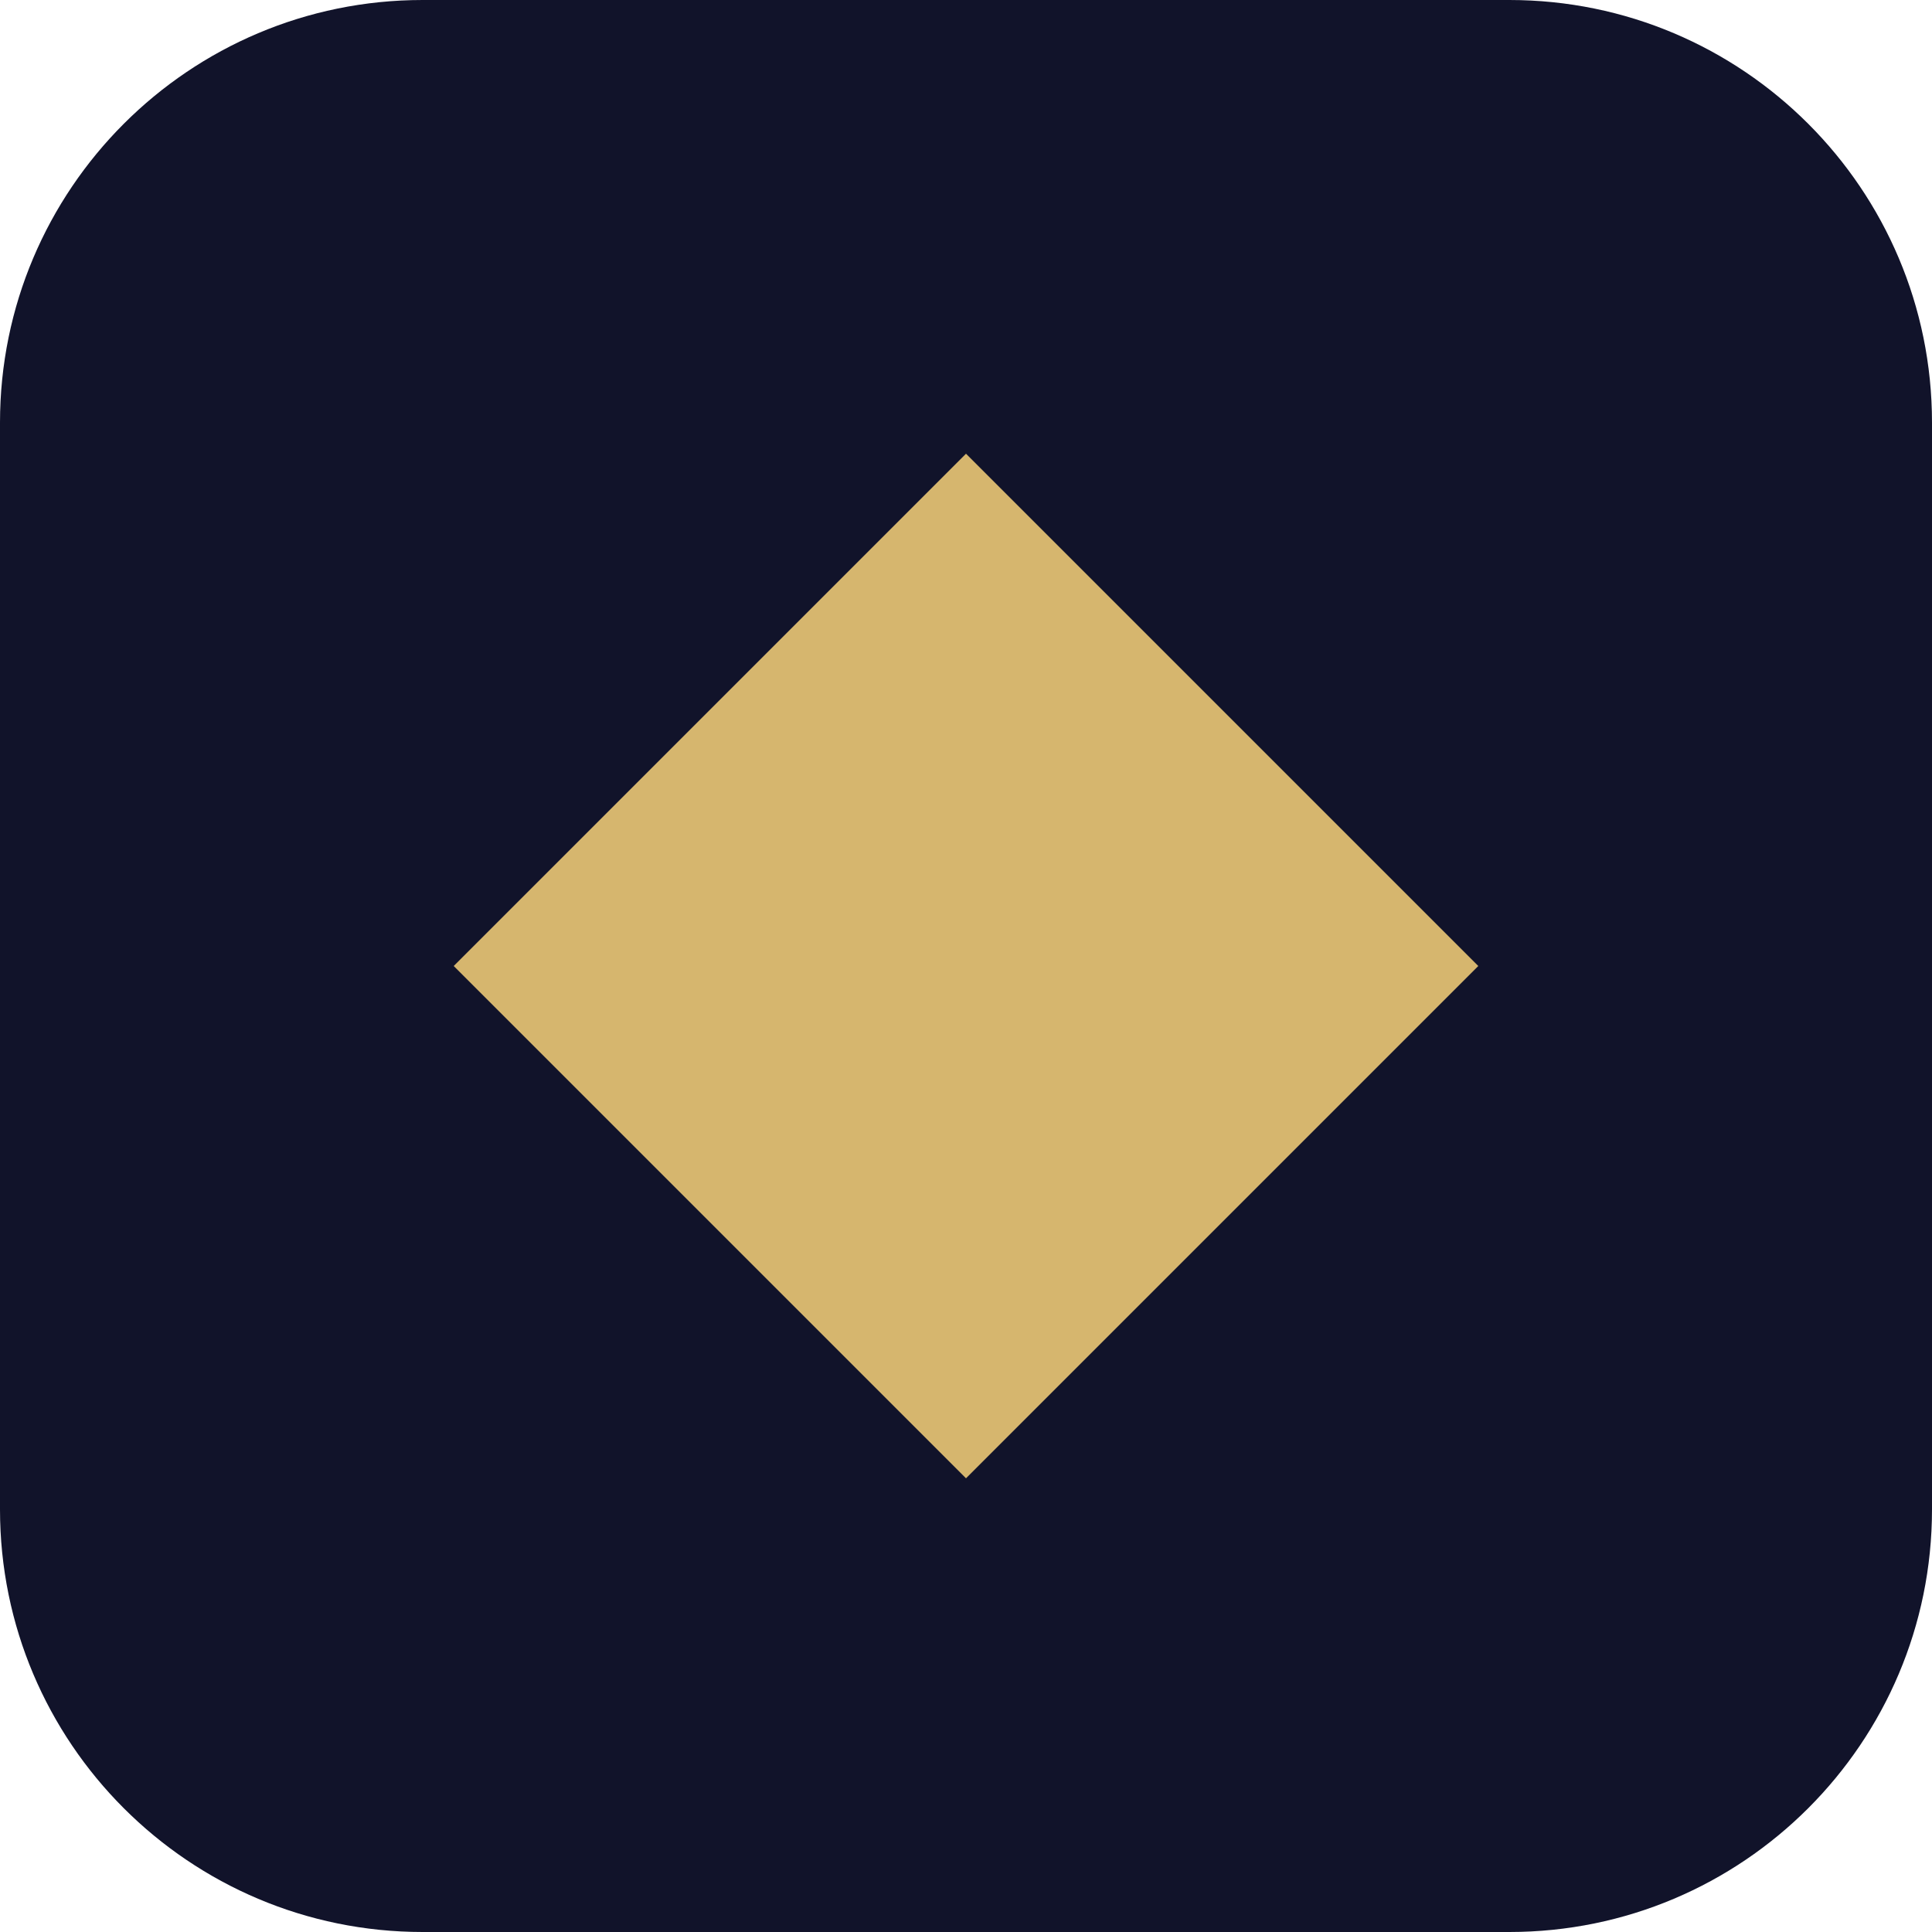
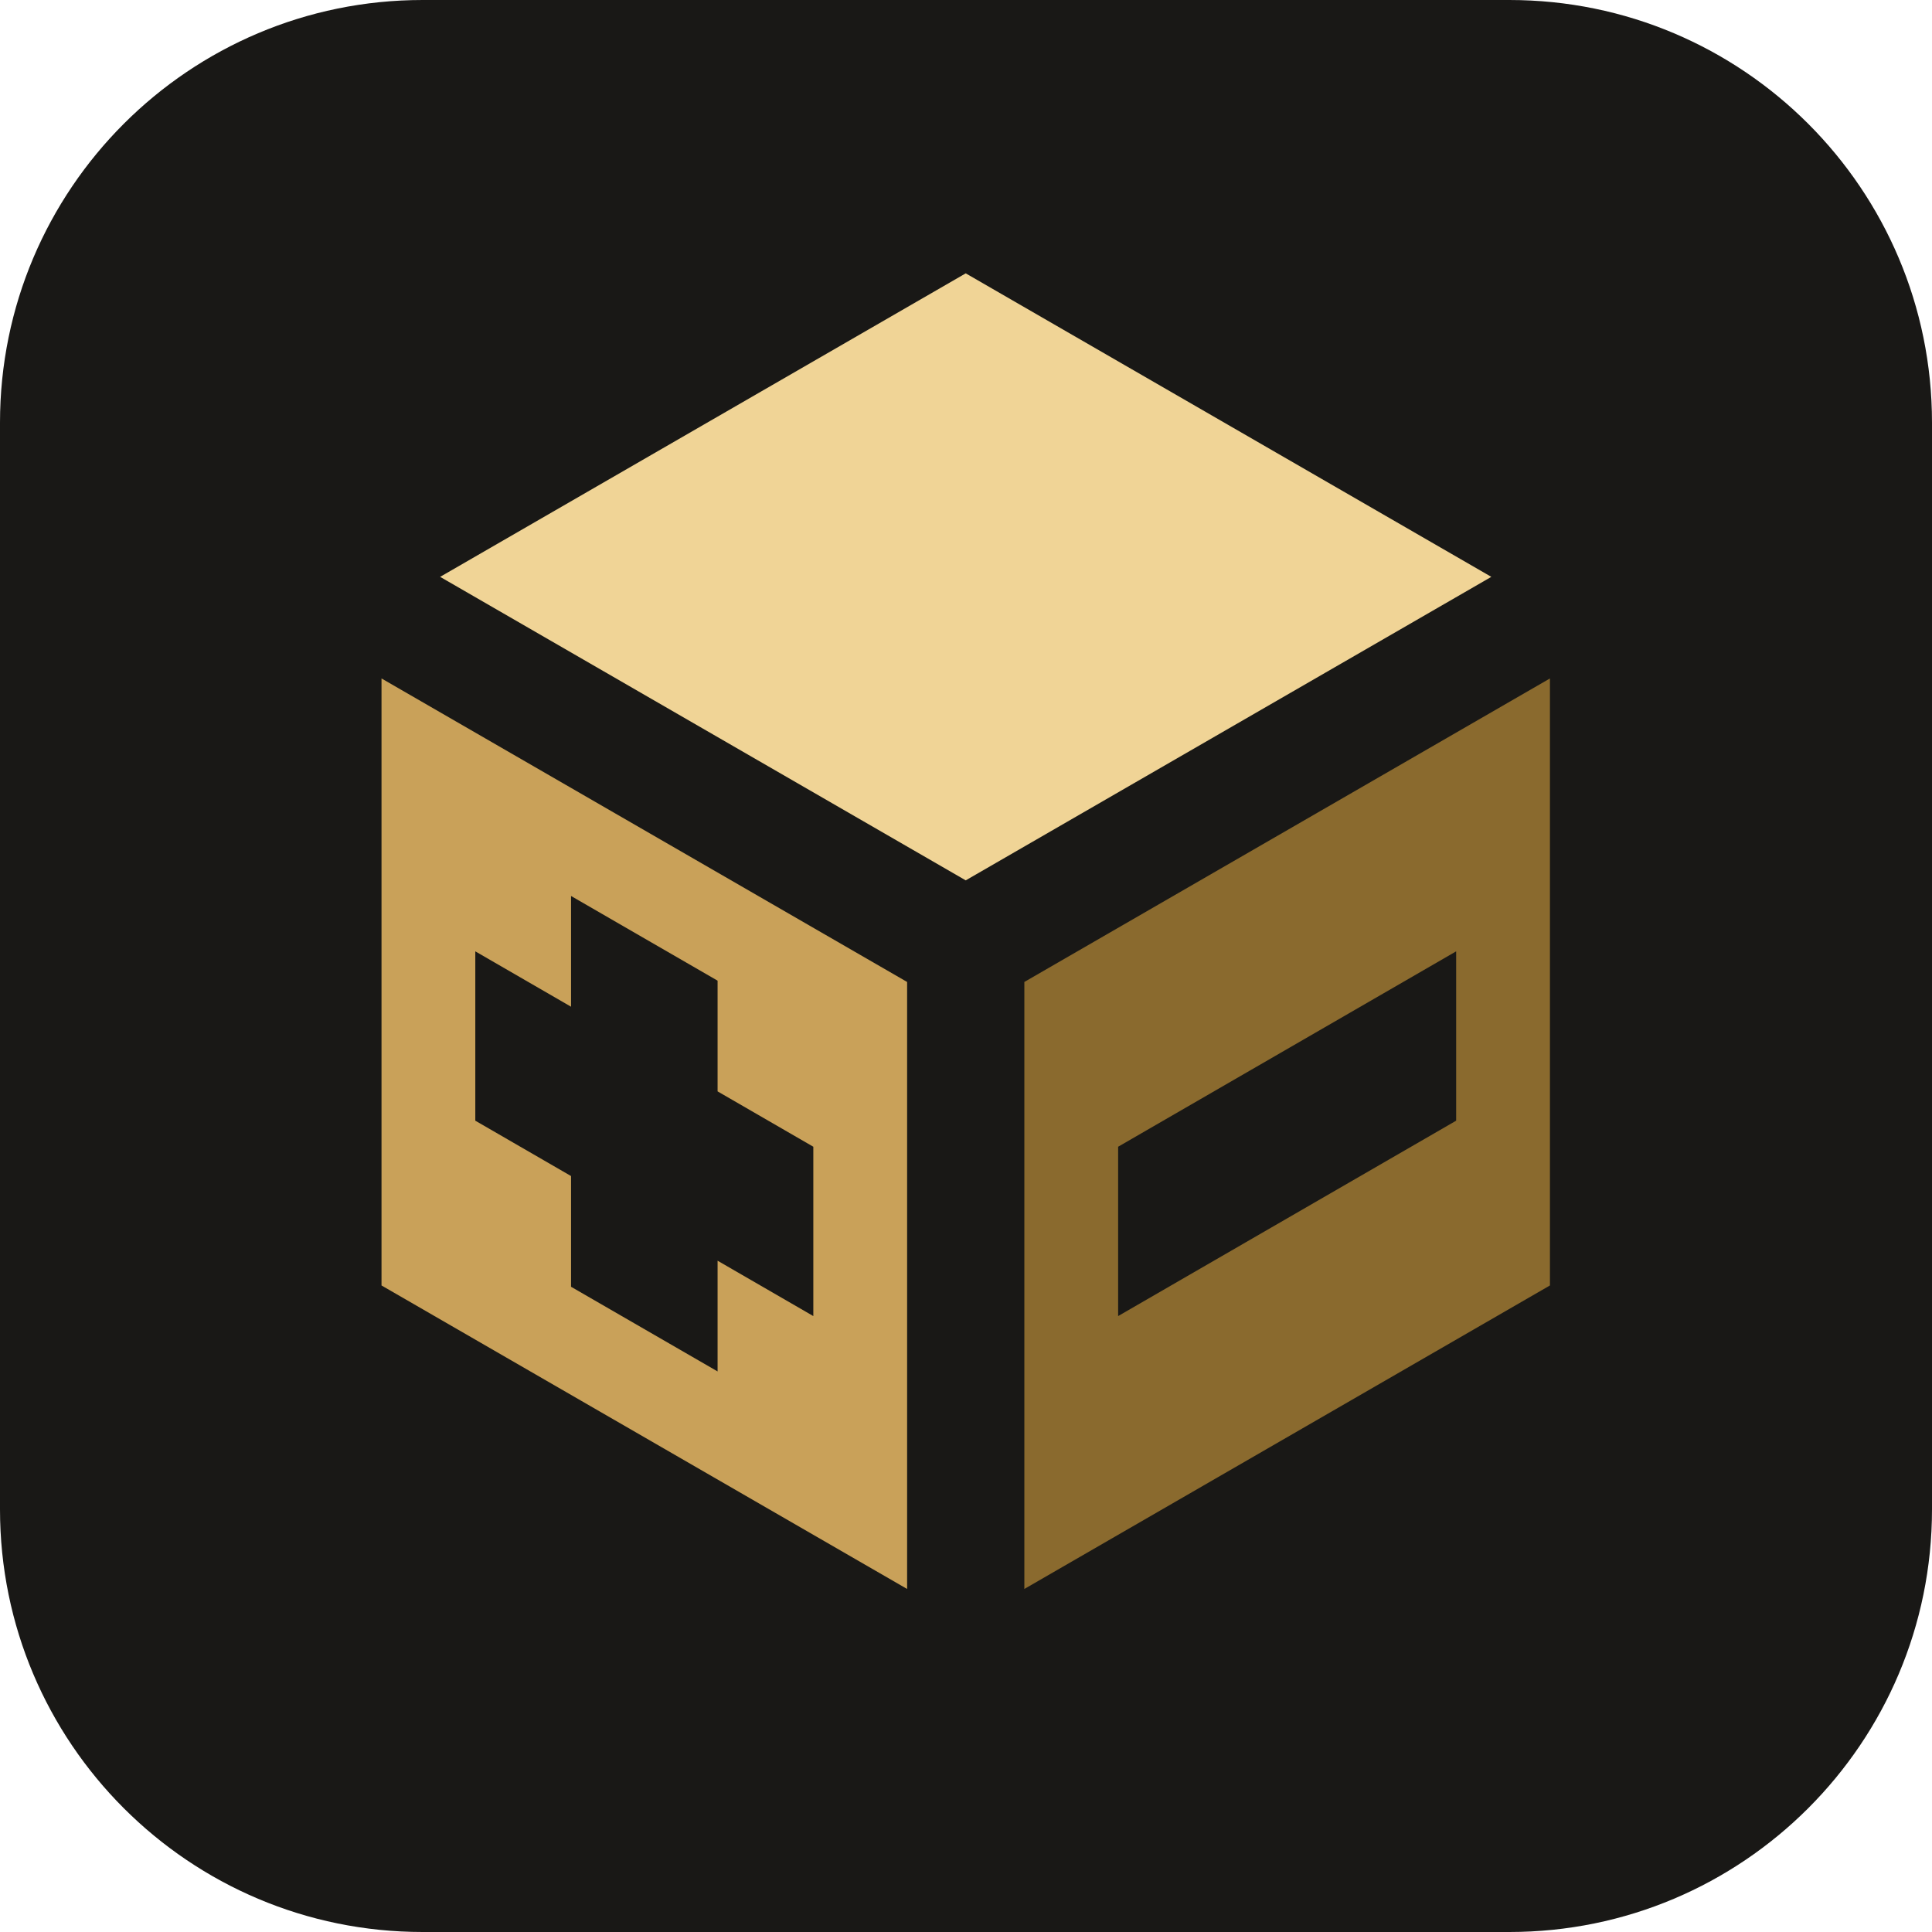
- <svg xmlns="http://www.w3.org/2000/svg" viewBox="0 0 32 32">
-   <rect width="32" height="32" rx="7" fill="#11132A" />
-   <rect x="10" y="10" width="12" height="12" transform="rotate(45 16 16)" fill="#D6B66E" />
+ <svg xmlns="http://www.w3.org/2000/svg" viewBox="0 0 256 256">
+   <rect width="256" height="256" rx="56" fill="#191816" />
+   <g transform="translate(17.5 14.3) scale(.863)">
+     <path fill="#f0d496" d="M128.0 25.4L208.7 72.0L128.0 118.6L47.3 72.0Z" />
+     <path fill="#c9a159" fill-rule="evenodd" d="M38.3 87.6L119.0 134.2L119.0 227.4L38.3 180.8ZM67.4 121.0L89.9 134.0L89.9 151.0L104.6 159.5L104.6 185.5L89.9 177.0L89.9 194.0L67.4 181.0L67.4 164.0L52.7 155.5L52.7 129.5L67.4 138.0Z" />
+     <path fill="#8a6a2e" fill-rule="evenodd" d="M137.0 134.2L217.7 87.6L217.7 180.8L137.0 227.4ZM151.4 159.5L203.3 129.5L203.3 155.5L151.4 185.5Z" />
+   </g>
</svg>
